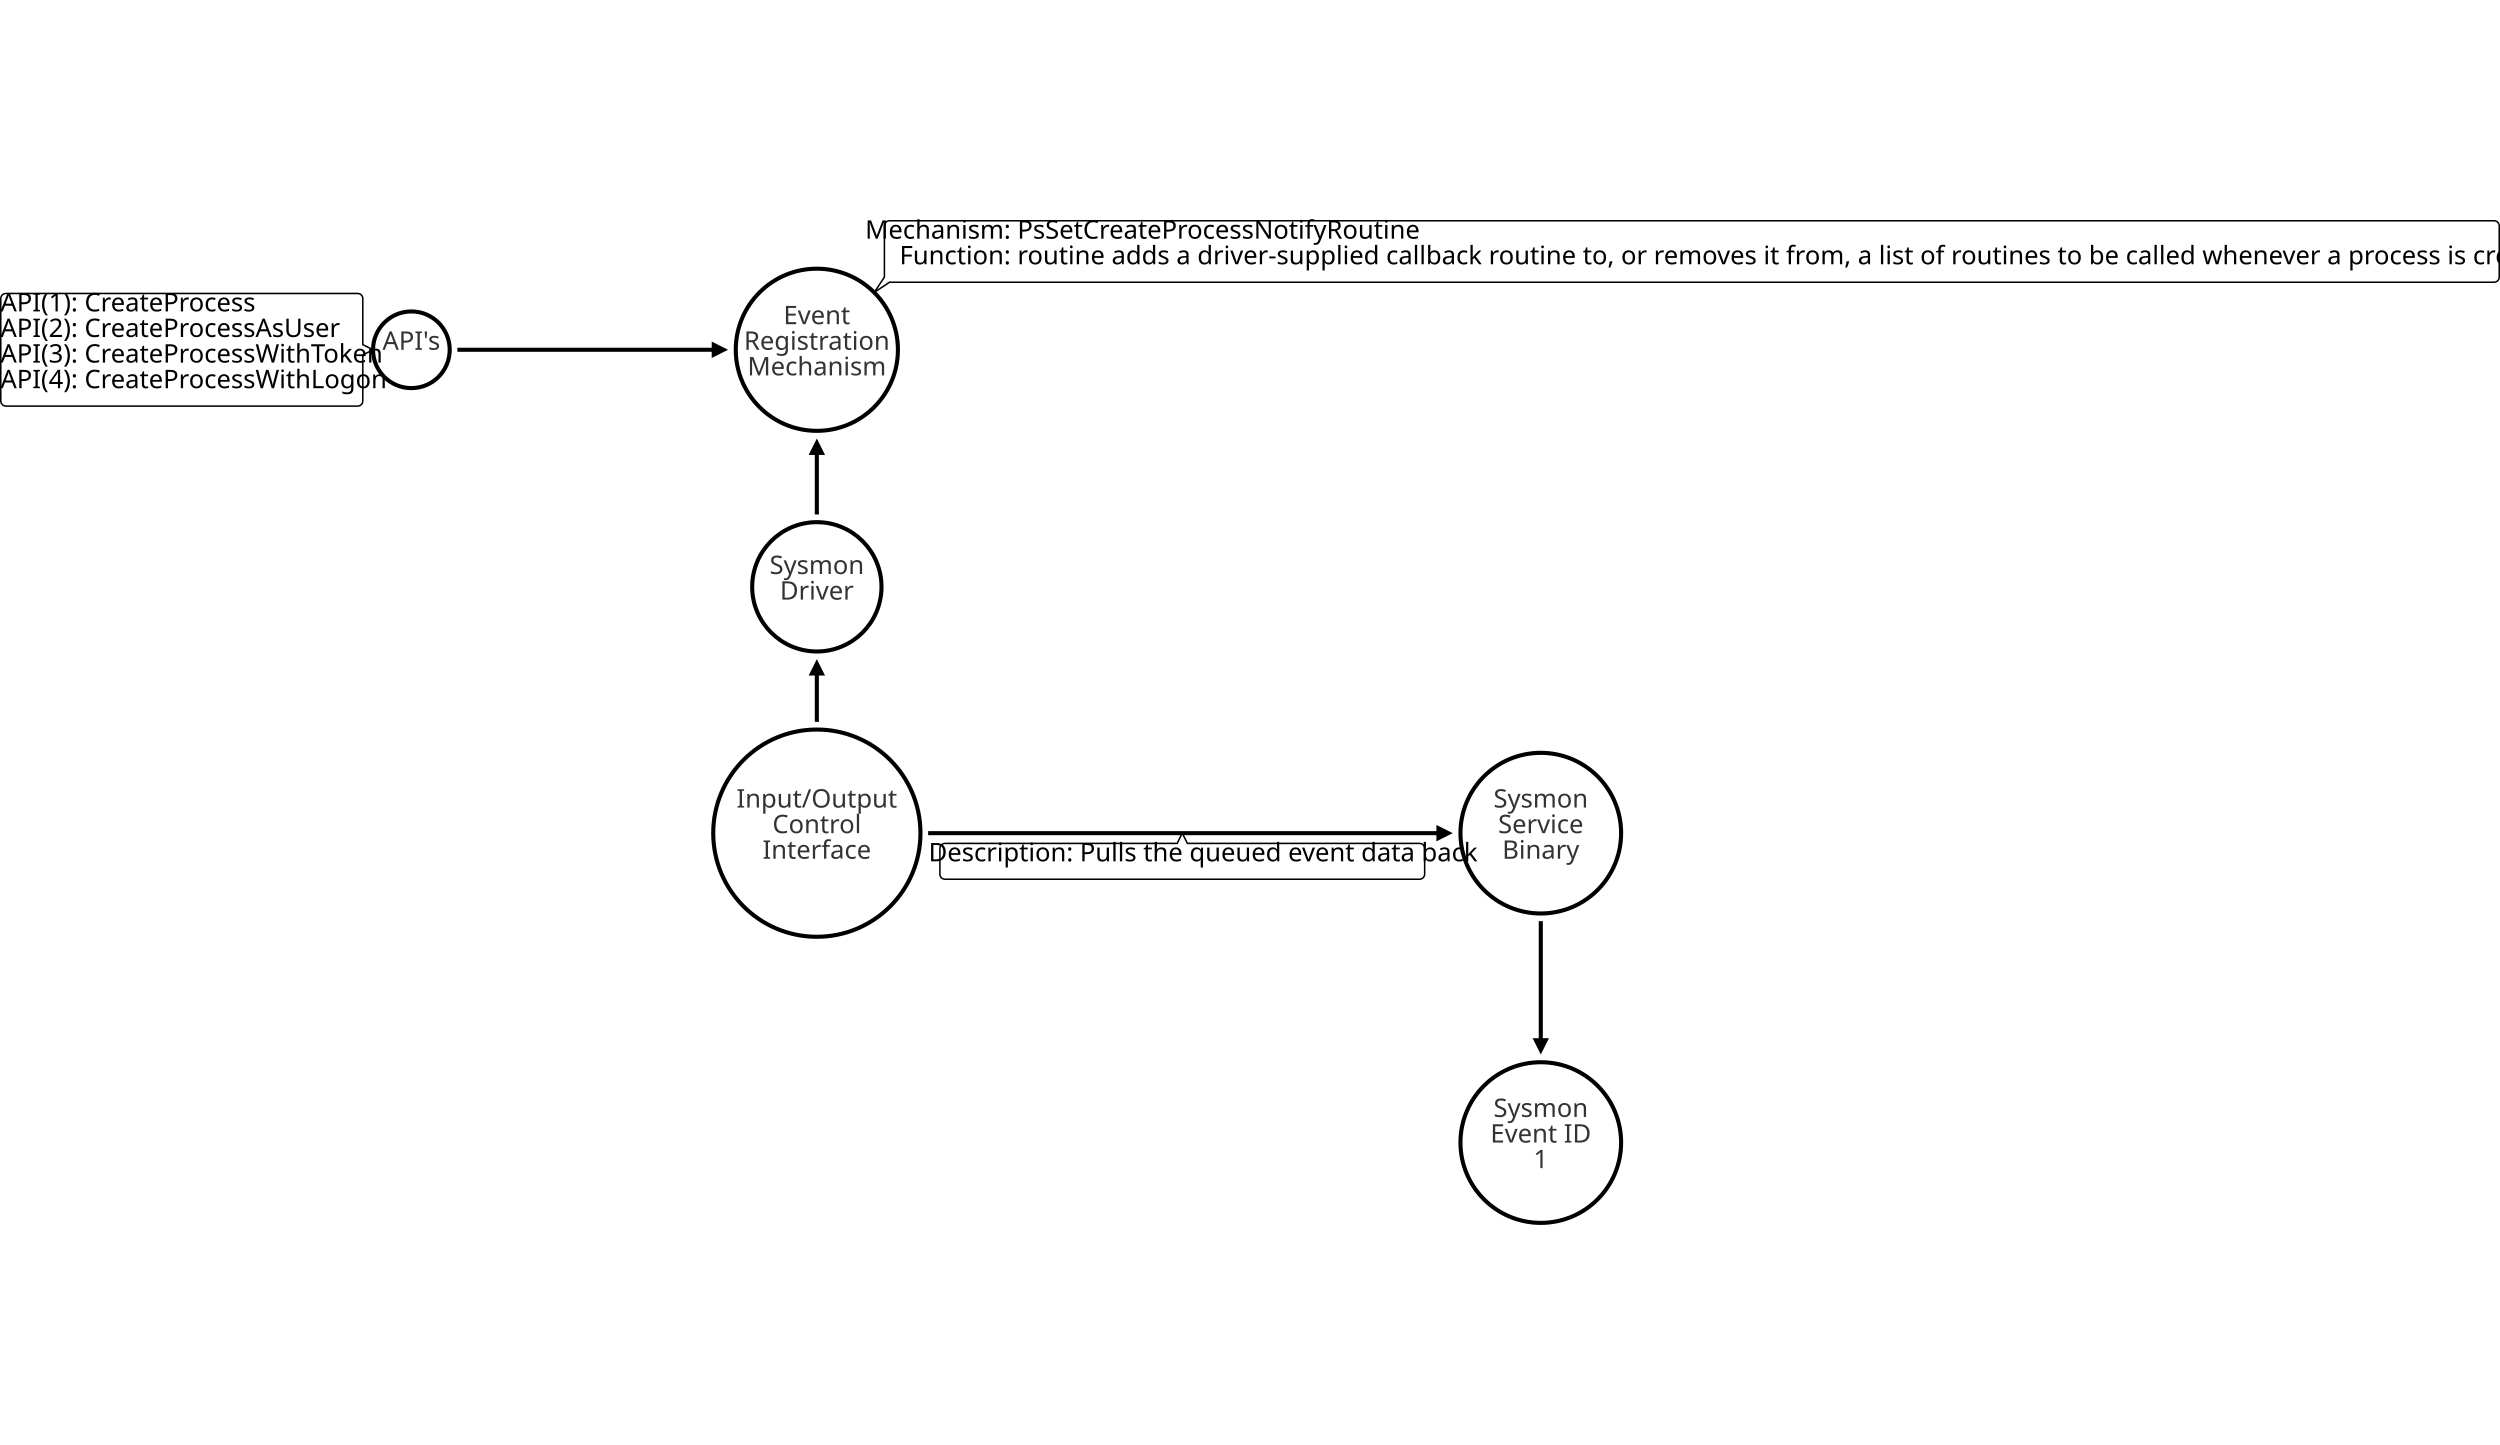
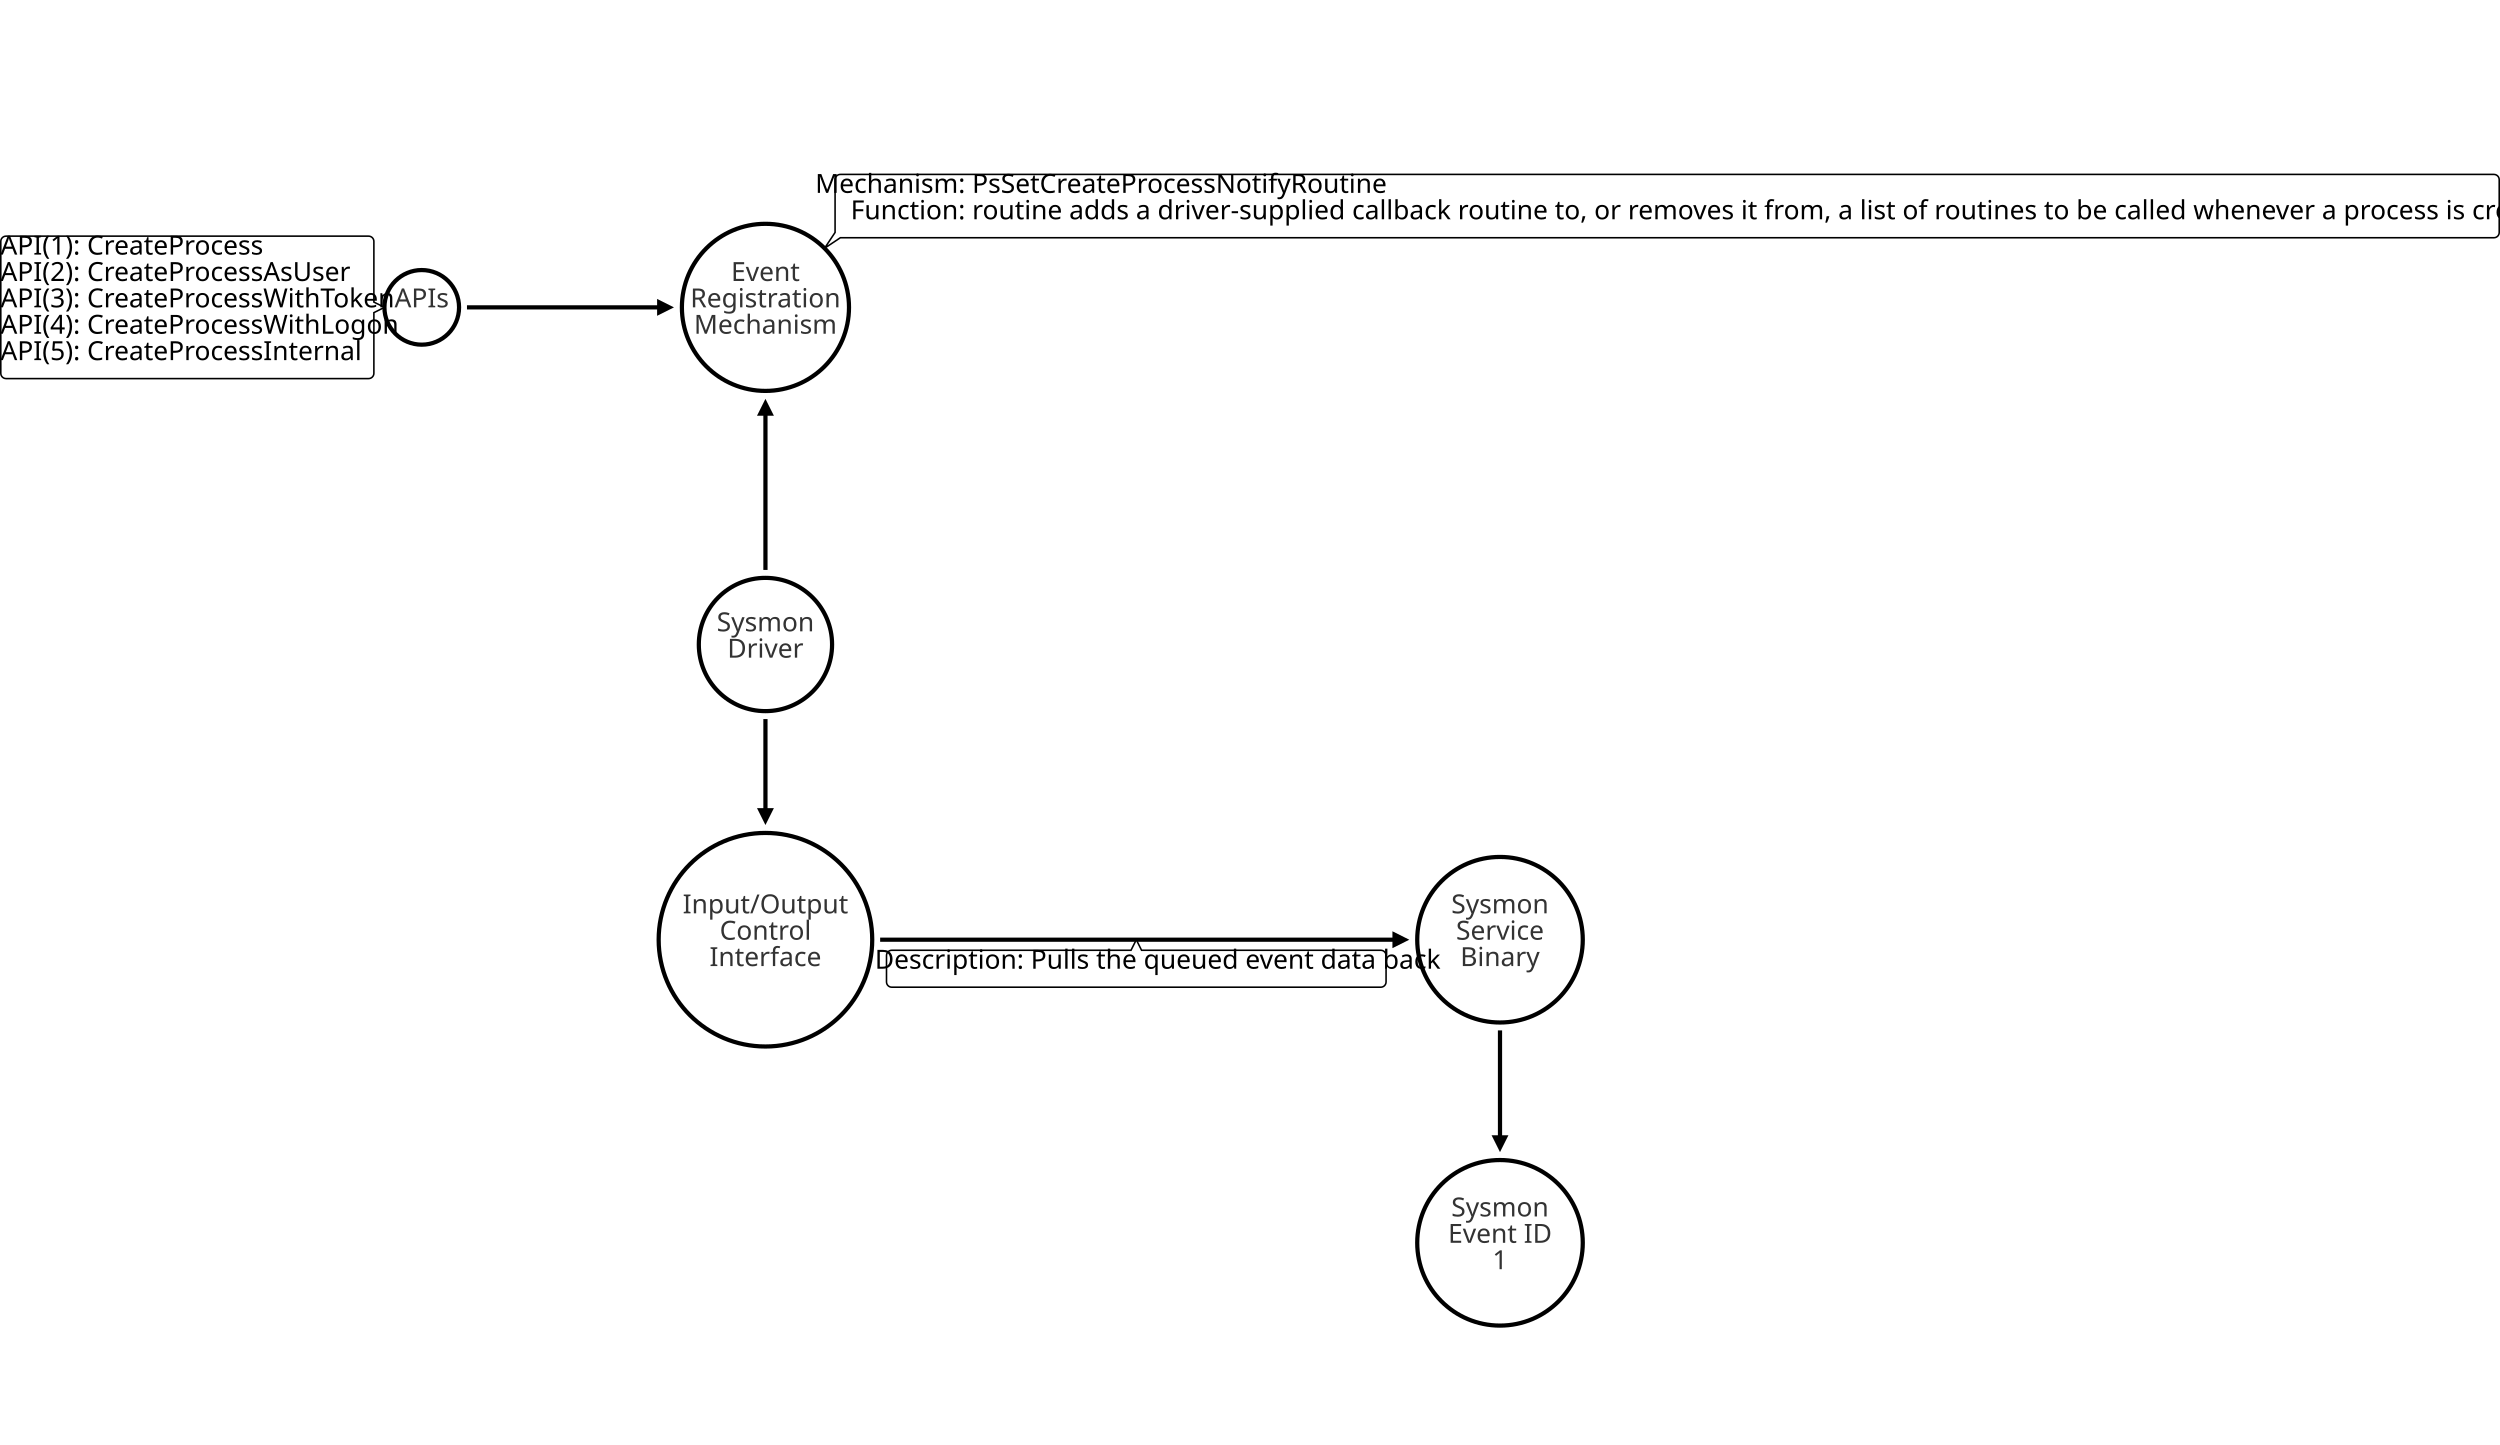
- <svg xmlns="http://www.w3.org/2000/svg" class="graphdiagram" viewBox="-1282.645 -895.824 4883.583 2822.594">
+ <svg xmlns="http://www.w3.org/2000/svg" class="graphdiagram" viewBox="-1093.456 521.767 4738.881 2738.961">
  <g class="layer relationships">
    <g class="related-pair">
-       <g class="relationship" transform="translate(-479.0472,-212.5596) rotate(0)">
-         <path class="relationship" d="M 89.891 4 L 586.67 4 L 586.67 16 L 618.67 0 L 586.67 -16 L 586.67 -4 L 89.891 -4 Z" fill="rgb(0, 0, 0)" stroke="rgb(51, 51, 51)" stroke-width="0px" />
+       <g class="relationship" transform="translate(-294.0186,1104.389) rotate(0)">
+         <path class="relationship" d="M 85.73 4 L 446.13 4 L 446.13 16 L 478.13 0 L 446.13 -16 L 446.13 -4 L 85.73 -4 Z" fill="rgb(0, 0, 0)" stroke="rgb(51, 51, 51)" stroke-width="0px" />
      </g>
    </g>
    <g class="related-pair">
-       <g class="relationship" transform="translate(313,250.5) rotate(-90)">
-         <path class="relationship" d="M 141.303 4 L 257.683 4 L 257.683 16 L 289.683 0 L 257.683 -16 L 257.683 -4 L 141.303 -4 Z" fill="rgb(0, 0, 0)" stroke="rgb(51, 51, 51)" stroke-width="0px" />
+       <g class="relationship" transform="translate(357.4879,1743.455) rotate(-90)">
+         <path class="relationship" d="M 141.303 4 L 433.689 4 L 433.689 16 L 465.689 0 L 433.689 -16 L 433.689 -4 L 141.303 -4 Z" fill="rgb(0, 0, 0)" stroke="rgb(51, 51, 51)" stroke-width="0px" />
      </g>
    </g>
    <g class="related-pair">
-       <g class="relationship" transform="translate(313,731.6982) rotate(-90)">
-         <path class="relationship" d="M 217.409 4 L 307.895 4 L 307.895 16 L 339.895 0 L 307.895 -16 L 307.895 -4 L 217.409 -4 Z" fill="rgb(0, 0, 0)" stroke="rgb(51, 51, 51)" stroke-width="0px" />
+       <g class="relationship" transform="translate(357.4879,1743.455) rotate(90)">
+         <path class="relationship" d="M 141.303 4 L 310.19 4 L 310.19 16 L 342.19 0 L 310.19 -16 L 310.19 -4 L 141.303 -4 Z" fill="rgb(0, 0, 0)" stroke="rgb(51, 51, 51)" stroke-width="0px" />
      </g>
    </g>
    <g class="related-pair">
-       <g class="relationship" transform="translate(313,731.6982) rotate(0)">
-         <path class="relationship" d="M 217.409 4 L 1210.271 4 L 1210.271 16 L 1242.271 0 L 1210.271 -16 L 1210.271 -4 L 217.409 -4 Z" fill="rgb(0, 0, 0)" stroke="rgb(51, 51, 51)" stroke-width="0px" />
+       <g class="relationship" transform="translate(357.4879,2303.054) rotate(0)">
+         <path class="relationship" d="M 217.409 4 L 1188.474 4 L 1188.474 16 L 1220.474 0 L 1188.474 -16 L 1188.474 -4 L 217.409 -4 Z" fill="rgb(0, 0, 0)" stroke="rgb(51, 51, 51)" stroke-width="0px" />
      </g>
    </g>
    <g class="related-pair">
-       <g class="relationship" transform="translate(1727.182,731.6982) rotate(90)">
-         <path class="relationship" d="M 171.911 4 L 400.474 4 L 400.474 16 L 432.474 0 L 400.474 -16 L 400.474 -4 L 171.911 -4 Z" fill="rgb(0, 0, 0)" stroke="rgb(51, 51, 51)" stroke-width="0px" />
+       <g class="relationship" transform="translate(1749.873,2303.054) rotate(90)">
+         <path class="relationship" d="M 171.911 4 L 370.63 4 L 370.63 16 L 402.63 0 L 370.63 -16 L 370.63 -4 L 171.911 -4 Z" fill="rgb(0, 0, 0)" stroke="rgb(51, 51, 51)" stroke-width="0px" />
      </g>
    </g>
  </g>
  <g class="layer nodes">
-     <circle class="node node-id-0" r="74.891" fill="rgb(255, 255, 255)" stroke="rgb(0, 0, 0)" stroke-width="8px" cx="-479.047" cy="-212.56" />
-     <circle class="node node-id-1" r="158.377" fill="rgb(255, 255, 255)" stroke="rgb(0, 0, 0)" stroke-width="8px" cx="313" cy="-212.56" />
-     <circle class="node node-id-2" r="126.303" fill="rgb(255, 255, 255)" stroke="rgb(0, 0, 0)" stroke-width="8px" cx="313" cy="250.5" />
-     <circle class="node node-id-3" r="202.409" fill="rgb(255, 255, 255)" stroke="rgb(0, 0, 0)" stroke-width="8px" cx="313" cy="731.698" />
-     <circle class="node node-id-4" r="156.911" fill="rgb(255, 255, 255)" stroke="rgb(0, 0, 0)" stroke-width="8px" cx="1727.182" cy="731.698" />
-     <circle class="node node-id-5" r="156.911" fill="rgb(255, 255, 255)" stroke="rgb(0, 0, 0)" stroke-width="8px" cx="1727.182" cy="1336.084" />
+     <circle class="node node-id-1" r="70.73" fill="rgb(255, 255, 255)" stroke="rgb(0, 0, 0)" stroke-width="8px" cx="-294.019" cy="1104.389" />
+     <circle class="node node-id-4" r="158.377" fill="rgb(255, 255, 255)" stroke="rgb(0, 0, 0)" stroke-width="8px" cx="357.488" cy="1104.389" />
+     <circle class="node node-id-5" r="126.303" fill="rgb(255, 255, 255)" stroke="rgb(0, 0, 0)" stroke-width="8px" cx="357.488" cy="1743.455" />
    <g class="caption">
-       <text class="caption node" text-anchor="middle" alignment-baseline="central" x="-479.047" y="-212.56" fill="rgb(51, 51, 51)" font-size="50px" font-family="&quot;Gill Sans&quot;, &quot;Gill Sans MT&quot;, Calibri, sans-serif">API's</text>
+       <text class="caption node" text-anchor="middle" alignment-baseline="central" x="-294.019" y="1104.389" fill="rgb(51, 51, 51)" font-size="50px" font-family="&quot;Gill Sans&quot;, &quot;Gill Sans MT&quot;, Calibri, sans-serif">APIs</text>
    </g>
    <g class="caption">
-       <text class="caption node" text-anchor="middle" alignment-baseline="central" x="313" y="-262.56" fill="rgb(51, 51, 51)" font-size="50px" font-family="&quot;Gill Sans&quot;, &quot;Gill Sans MT&quot;, Calibri, sans-serif">Event</text>
-       <text class="caption node" text-anchor="middle" alignment-baseline="central" x="313" y="-212.56" fill="rgb(51, 51, 51)" font-size="50px" font-family="&quot;Gill Sans&quot;, &quot;Gill Sans MT&quot;, Calibri, sans-serif">Registration</text>
-       <text class="caption node" text-anchor="middle" alignment-baseline="central" x="313" y="-162.56" fill="rgb(51, 51, 51)" font-size="50px" font-family="&quot;Gill Sans&quot;, &quot;Gill Sans MT&quot;, Calibri, sans-serif">Mechanism</text>
+       <text class="caption node" text-anchor="middle" alignment-baseline="central" x="357.488" y="1054.389" fill="rgb(51, 51, 51)" font-size="50px" font-family="&quot;Gill Sans&quot;, &quot;Gill Sans MT&quot;, Calibri, sans-serif">Event</text>
+       <text class="caption node" text-anchor="middle" alignment-baseline="central" x="357.488" y="1104.389" fill="rgb(51, 51, 51)" font-size="50px" font-family="&quot;Gill Sans&quot;, &quot;Gill Sans MT&quot;, Calibri, sans-serif">Registration</text>
+       <text class="caption node" text-anchor="middle" alignment-baseline="central" x="357.488" y="1154.389" fill="rgb(51, 51, 51)" font-size="50px" font-family="&quot;Gill Sans&quot;, &quot;Gill Sans MT&quot;, Calibri, sans-serif">Mechanism</text>
    </g>
    <g class="caption">
-       <text class="caption node" text-anchor="middle" alignment-baseline="central" x="313" y="225.5" fill="rgb(51, 51, 51)" font-size="50px" font-family="&quot;Gill Sans&quot;, &quot;Gill Sans MT&quot;, Calibri, sans-serif">Sysmon</text>
-       <text class="caption node" text-anchor="middle" alignment-baseline="central" x="313" y="275.5" fill="rgb(51, 51, 51)" font-size="50px" font-family="&quot;Gill Sans&quot;, &quot;Gill Sans MT&quot;, Calibri, sans-serif">Driver</text>
+       <text class="caption node" text-anchor="middle" alignment-baseline="central" x="357.488" y="1718.455" fill="rgb(51, 51, 51)" font-size="50px" font-family="&quot;Gill Sans&quot;, &quot;Gill Sans MT&quot;, Calibri, sans-serif">Sysmon</text>
+       <text class="caption node" text-anchor="middle" alignment-baseline="central" x="357.488" y="1768.455" fill="rgb(51, 51, 51)" font-size="50px" font-family="&quot;Gill Sans&quot;, &quot;Gill Sans MT&quot;, Calibri, sans-serif">Driver</text>
    </g>
+     <circle class="node node-id-5" r="202.409" fill="rgb(255, 255, 255)" stroke="rgb(0, 0, 0)" stroke-width="8px" cx="357.488" cy="2303.054" />
    <g class="caption">
-       <text class="caption node" text-anchor="middle" alignment-baseline="central" x="313" y="681.698" fill="rgb(51, 51, 51)" font-size="50px" font-family="&quot;Gill Sans&quot;, &quot;Gill Sans MT&quot;, Calibri, sans-serif">Input/Output</text>
-       <text class="caption node" text-anchor="middle" alignment-baseline="central" x="313" y="731.698" fill="rgb(51, 51, 51)" font-size="50px" font-family="&quot;Gill Sans&quot;, &quot;Gill Sans MT&quot;, Calibri, sans-serif">Control</text>
-       <text class="caption node" text-anchor="middle" alignment-baseline="central" x="313" y="781.698" fill="rgb(51, 51, 51)" font-size="50px" font-family="&quot;Gill Sans&quot;, &quot;Gill Sans MT&quot;, Calibri, sans-serif">Interface</text>
+       <text class="caption node" text-anchor="middle" alignment-baseline="central" x="357.488" y="2253.054" fill="rgb(51, 51, 51)" font-size="50px" font-family="&quot;Gill Sans&quot;, &quot;Gill Sans MT&quot;, Calibri, sans-serif">Input/Output</text>
+       <text class="caption node" text-anchor="middle" alignment-baseline="central" x="357.488" y="2303.054" fill="rgb(51, 51, 51)" font-size="50px" font-family="&quot;Gill Sans&quot;, &quot;Gill Sans MT&quot;, Calibri, sans-serif">Control</text>
+       <text class="caption node" text-anchor="middle" alignment-baseline="central" x="357.488" y="2353.054" fill="rgb(51, 51, 51)" font-size="50px" font-family="&quot;Gill Sans&quot;, &quot;Gill Sans MT&quot;, Calibri, sans-serif">Interface</text>
    </g>
+     <circle class="node node-id-6" r="156.911" fill="rgb(255, 255, 255)" stroke="rgb(0, 0, 0)" stroke-width="8px" cx="1749.873" cy="2303.054" />
    <g class="caption">
-       <text class="caption node" text-anchor="middle" alignment-baseline="central" x="1727.182" y="681.698" fill="rgb(51, 51, 51)" font-size="50px" font-family="&quot;Gill Sans&quot;, &quot;Gill Sans MT&quot;, Calibri, sans-serif">Sysmon</text>
-       <text class="caption node" text-anchor="middle" alignment-baseline="central" x="1727.182" y="731.698" fill="rgb(51, 51, 51)" font-size="50px" font-family="&quot;Gill Sans&quot;, &quot;Gill Sans MT&quot;, Calibri, sans-serif">Service</text>
-       <text class="caption node" text-anchor="middle" alignment-baseline="central" x="1727.182" y="781.698" fill="rgb(51, 51, 51)" font-size="50px" font-family="&quot;Gill Sans&quot;, &quot;Gill Sans MT&quot;, Calibri, sans-serif">Binary</text>
+       <text class="caption node" text-anchor="middle" alignment-baseline="central" x="1749.873" y="2253.054" fill="rgb(51, 51, 51)" font-size="50px" font-family="&quot;Gill Sans&quot;, &quot;Gill Sans MT&quot;, Calibri, sans-serif">Sysmon</text>
+       <text class="caption node" text-anchor="middle" alignment-baseline="central" x="1749.873" y="2303.054" fill="rgb(51, 51, 51)" font-size="50px" font-family="&quot;Gill Sans&quot;, &quot;Gill Sans MT&quot;, Calibri, sans-serif">Service</text>
+       <text class="caption node" text-anchor="middle" alignment-baseline="central" x="1749.873" y="2353.054" fill="rgb(51, 51, 51)" font-size="50px" font-family="&quot;Gill Sans&quot;, &quot;Gill Sans MT&quot;, Calibri, sans-serif">Binary</text>
    </g>
+     <circle class="node node-id-7" r="156.911" fill="rgb(255, 255, 255)" stroke="rgb(0, 0, 0)" stroke-width="8px" cx="1749.873" cy="2877.595" />
    <g class="caption">
-       <text class="caption node" text-anchor="middle" alignment-baseline="central" x="1727.182" y="1286.084" fill="rgb(51, 51, 51)" font-size="50px" font-family="&quot;Gill Sans&quot;, &quot;Gill Sans MT&quot;, Calibri, sans-serif">Sysmon</text>
-       <text class="caption node" text-anchor="middle" alignment-baseline="central" x="1727.182" y="1336.084" fill="rgb(51, 51, 51)" font-size="50px" font-family="&quot;Gill Sans&quot;, &quot;Gill Sans MT&quot;, Calibri, sans-serif">Event ID</text>
-       <text class="caption node" text-anchor="middle" alignment-baseline="central" x="1727.182" y="1386.084" fill="rgb(51, 51, 51)" font-size="50px" font-family="&quot;Gill Sans&quot;, &quot;Gill Sans MT&quot;, Calibri, sans-serif">1</text>
+       <text class="caption node" text-anchor="middle" alignment-baseline="central" x="1749.873" y="2827.595" fill="rgb(51, 51, 51)" font-size="50px" font-family="&quot;Gill Sans&quot;, &quot;Gill Sans MT&quot;, Calibri, sans-serif">Sysmon</text>
+       <text class="caption node" text-anchor="middle" alignment-baseline="central" x="1749.873" y="2877.595" fill="rgb(51, 51, 51)" font-size="50px" font-family="&quot;Gill Sans&quot;, &quot;Gill Sans MT&quot;, Calibri, sans-serif">Event ID</text>
+       <text class="caption node" text-anchor="middle" alignment-baseline="central" x="1749.873" y="2927.595" fill="rgb(51, 51, 51)" font-size="50px" font-family="&quot;Gill Sans&quot;, &quot;Gill Sans MT&quot;, Calibri, sans-serif">1</text>
    </g>
  </g>
  <g class="layer properties">
-     <g class="speech-bubble node-speech-bubble" transform="translate(-553.938,-212.5596) ">
-       <path class="speech-bubble-outline" transform="scale(-1,1) " d="M 0 0 L 20 -10 L 20 -100 A 10 10 0 0 1 30 -110 L 717.207 -110 A 10 10 0 0 1 727.207 -100 L 727.207 100 A 10 10 0 0 1 717.207 110 L 30 110 A 10 10 0 0 1 20 100 L 20 10 Z" fill="rgb(255, 255, 255)" stroke="rgb(0, 0, 0)" stroke-width="3px" />
-       <text class="speech-bubble-content property-key" x="-563.691" y="-75" alignment-baseline="central" text-anchor="end" font-size="50px" font-family="&quot;Gill Sans&quot;, &quot;Gill Sans MT&quot;, Calibri, sans-serif" xml:space="preserve">API(1): </text>
-       <text class="speech-bubble-content property-key" x="-563.691" y="-25" alignment-baseline="central" text-anchor="end" font-size="50px" font-family="&quot;Gill Sans&quot;, &quot;Gill Sans MT&quot;, Calibri, sans-serif" xml:space="preserve">API(2): </text>
-       <text class="speech-bubble-content property-key" x="-563.691" y="25" alignment-baseline="central" text-anchor="end" font-size="50px" font-family="&quot;Gill Sans&quot;, &quot;Gill Sans MT&quot;, Calibri, sans-serif" xml:space="preserve">API(3): </text>
-       <text class="speech-bubble-content property-key" x="-563.691" y="75" alignment-baseline="central" text-anchor="end" font-size="50px" font-family="&quot;Gill Sans&quot;, &quot;Gill Sans MT&quot;, Calibri, sans-serif" xml:space="preserve">API(4): </text>
-       <text class="speech-bubble-content property-value" x="-563.691" y="-75" alignment-baseline="central" font-size="50px" font-family="&quot;Gill Sans&quot;, &quot;Gill Sans MT&quot;, Calibri, sans-serif">CreateProcess</text>
-       <text class="speech-bubble-content property-value" x="-563.691" y="-25" alignment-baseline="central" font-size="50px" font-family="&quot;Gill Sans&quot;, &quot;Gill Sans MT&quot;, Calibri, sans-serif">CreateProcessAsUser</text>
-       <text class="speech-bubble-content property-value" x="-563.691" y="25" alignment-baseline="central" font-size="50px" font-family="&quot;Gill Sans&quot;, &quot;Gill Sans MT&quot;, Calibri, sans-serif">CreateProcessWithToken</text>
-       <text class="speech-bubble-content property-value" x="-563.691" y="75" alignment-baseline="central" font-size="50px" font-family="&quot;Gill Sans&quot;, &quot;Gill Sans MT&quot;, Calibri, sans-serif">CreateProcessWithLogon</text>
+     <g class="speech-bubble node-speech-bubble" transform="translate(-364.7488,1104.389) ">
+       <path class="speech-bubble-outline" transform="scale(-1,1) " d="M 0 0 L 20 -10 L 20 -125 A 10 10 0 0 1 30 -135 L 717.207 -135 A 10 10 0 0 1 727.207 -125 L 727.207 125 A 10 10 0 0 1 717.207 135 L 30 135 A 10 10 0 0 1 20 125 L 20 10 Z" fill="rgb(255, 255, 255)" stroke="rgb(0, 0, 0)" stroke-width="3px" />
+       <text class="speech-bubble-content property-key" x="-563.691" y="-100" alignment-baseline="central" text-anchor="end" font-size="50px" font-family="&quot;Gill Sans&quot;, &quot;Gill Sans MT&quot;, Calibri, sans-serif" xml:space="preserve">API(1): </text>
+       <text class="speech-bubble-content property-key" x="-563.691" y="-50" alignment-baseline="central" text-anchor="end" font-size="50px" font-family="&quot;Gill Sans&quot;, &quot;Gill Sans MT&quot;, Calibri, sans-serif" xml:space="preserve">API(2): </text>
+       <text class="speech-bubble-content property-key" x="-563.691" y="0" alignment-baseline="central" text-anchor="end" font-size="50px" font-family="&quot;Gill Sans&quot;, &quot;Gill Sans MT&quot;, Calibri, sans-serif" xml:space="preserve">API(3): </text>
+       <text class="speech-bubble-content property-key" x="-563.691" y="50" alignment-baseline="central" text-anchor="end" font-size="50px" font-family="&quot;Gill Sans&quot;, &quot;Gill Sans MT&quot;, Calibri, sans-serif" xml:space="preserve">API(4): </text>
+       <text class="speech-bubble-content property-key" x="-563.691" y="100" alignment-baseline="central" text-anchor="end" font-size="50px" font-family="&quot;Gill Sans&quot;, &quot;Gill Sans MT&quot;, Calibri, sans-serif" xml:space="preserve">API(5): </text>
+       <text class="speech-bubble-content property-value" x="-563.691" y="-100" alignment-baseline="central" font-size="50px" font-family="&quot;Gill Sans&quot;, &quot;Gill Sans MT&quot;, Calibri, sans-serif">CreateProcess</text>
+       <text class="speech-bubble-content property-value" x="-563.691" y="-50" alignment-baseline="central" font-size="50px" font-family="&quot;Gill Sans&quot;, &quot;Gill Sans MT&quot;, Calibri, sans-serif">CreateProcessAsUser</text>
+       <text class="speech-bubble-content property-value" x="-563.691" y="0" alignment-baseline="central" font-size="50px" font-family="&quot;Gill Sans&quot;, &quot;Gill Sans MT&quot;, Calibri, sans-serif">CreateProcessWithToken</text>
+       <text class="speech-bubble-content property-value" x="-563.691" y="50" alignment-baseline="central" font-size="50px" font-family="&quot;Gill Sans&quot;, &quot;Gill Sans MT&quot;, Calibri, sans-serif">CreateProcessWithLogon</text>
+       <text class="speech-bubble-content property-value" x="-563.691" y="100" alignment-baseline="central" font-size="50px" font-family="&quot;Gill Sans&quot;, &quot;Gill Sans MT&quot;, Calibri, sans-serif">CreateProcessInternal</text>
    </g>
-     <g class="speech-bubble node-speech-bubble" transform="translate(424.9893,-324.5489) ">
+     <g class="speech-bubble node-speech-bubble" transform="translate(469.4772,992.4001) ">
      <path class="speech-bubble-outline" transform="scale(1,-1) " d="M 0 0 L 30 20 L 3164.448 20 A 10 10 0 0 1 3174.448 30 L 3174.448 130 A 10 10 0 0 1 3164.448 140 L 30 140 A 10 10 0 0 1 20 130 L 20 30 Z" fill="rgb(255, 255, 255)" stroke="rgb(0, 0, 0)" stroke-width="3px" />
      <text class="speech-bubble-content property-key" x="279.829" y="-105" alignment-baseline="central" text-anchor="end" font-size="50px" font-family="&quot;Gill Sans&quot;, &quot;Gill Sans MT&quot;, Calibri, sans-serif" xml:space="preserve">Mechanism: </text>
      <text class="speech-bubble-content property-key" x="279.829" y="-55" alignment-baseline="central" text-anchor="end" font-size="50px" font-family="&quot;Gill Sans&quot;, &quot;Gill Sans MT&quot;, Calibri, sans-serif" xml:space="preserve">Function: </text>
      <text class="speech-bubble-content property-value" x="279.829" y="-105" alignment-baseline="central" font-size="50px" font-family="&quot;Gill Sans&quot;, &quot;Gill Sans MT&quot;, Calibri, sans-serif">PsSetCreateProcessNotifyRoutine</text>
      <text class="speech-bubble-content property-value" x="279.829" y="-55" alignment-baseline="central" font-size="50px" font-family="&quot;Gill Sans&quot;, &quot;Gill Sans MT&quot;, Calibri, sans-serif">routine adds a driver-supplied callback routine to, or removes it from, a list of routines to be called whenever a process is created or deleted.</text>
    </g>
-     <g class="speech-bubble relationship-speech-bubble" transform="translate(1026.84,731.6982) ">
+     <g class="speech-bubble relationship-speech-bubble" transform="translate(1060.429,2303.054) ">
      <path class="speech-bubble-outline" transform="scale(1,1) " d="M 0 0 L -10 20 L -463.477 20 A 10 10 0 0 0 -473.477 30 L -473.477 80 A 10 10 0 0 0 -463.477 90 L 463.477 90 A 10 10 0 0 0 473.477 80 L 473.477 30 A 10 10 0 0 0 463.477 20 L 10 20 Z" fill="rgb(255, 255, 255)" stroke="rgb(0, 0, 0)" stroke-width="3px" />
      <text class="speech-bubble-content property-key" x="-200.073" y="55" alignment-baseline="central" text-anchor="end" font-size="50px" font-family="&quot;Gill Sans&quot;, &quot;Gill Sans MT&quot;, Calibri, sans-serif" xml:space="preserve">Description: </text>
      <text class="speech-bubble-content property-value" x="-200.073" y="55" alignment-baseline="central" font-size="50px" font-family="&quot;Gill Sans&quot;, &quot;Gill Sans MT&quot;, Calibri, sans-serif">Pulls the queued event data back</text>
    </g>
  </g>
  <g class="layer overlay">
-     <circle class="node overlay" r="78.891" stroke="none" fill="rgba(255, 255, 255, 0)" cx="-479.047" cy="-212.56" />
-     <circle class="node ring" r="83.891" fill="none" stroke="rgba(255, 255, 255, 0)" stroke-width="10px" cx="-479.047" cy="-212.56" />
-     <circle class="node overlay" r="162.377" stroke="none" fill="rgba(255, 255, 255, 0)" cx="313" cy="-212.56" />
-     <circle class="node ring" r="167.377" fill="none" stroke="rgba(255, 255, 255, 0)" stroke-width="10px" cx="313" cy="-212.56" />
-     <path class="relationship overlay" fill="rgba(255, 255, 255, 0)" stroke="rgba(255, 255, 255, 0)" stroke-width="10px" transform="translate(-479.0472,-212.5596) rotate(0)" d="M 89.891 4 L 586.67 4 L 586.67 16 L 618.67 0 L 586.67 -16 L 586.67 -4 L 89.891 -4 Z" />
-     <circle class="node overlay" r="130.303" stroke="none" fill="rgba(255, 255, 255, 0)" cx="313" cy="250.5" />
-     <circle class="node ring" r="135.303" fill="none" stroke="rgba(255, 255, 255, 0)" stroke-width="10px" cx="313" cy="250.5" />
-     <path class="relationship overlay" fill="rgba(255, 255, 255, 0)" stroke="rgba(255, 255, 255, 0)" stroke-width="10px" transform="translate(313,250.5) rotate(-90)" d="M 141.303 4 L 257.683 4 L 257.683 16 L 289.683 0 L 257.683 -16 L 257.683 -4 L 141.303 -4 Z" />
-     <circle class="node overlay" r="206.409" stroke="none" fill="rgba(255, 255, 255, 0)" cx="313" cy="731.698" />
-     <circle class="node ring" r="211.409" fill="none" stroke="rgba(255, 255, 255, 0)" stroke-width="10px" cx="313" cy="731.698" />
-     <path class="relationship overlay" fill="rgba(255, 255, 255, 0)" stroke="rgba(255, 255, 255, 0)" stroke-width="10px" transform="translate(313,731.6982) rotate(-90)" d="M 217.409 4 L 307.895 4 L 307.895 16 L 339.895 0 L 307.895 -16 L 307.895 -4 L 217.409 -4 Z" />
-     <circle class="node overlay" r="160.911" stroke="none" fill="rgba(255, 255, 255, 0)" cx="1727.182" cy="731.698" />
-     <circle class="node ring" r="165.911" fill="none" stroke="rgba(255, 255, 255, 0)" stroke-width="10px" cx="1727.182" cy="731.698" />
-     <path class="relationship overlay" fill="rgba(255, 255, 255, 0)" stroke="rgba(255, 255, 255, 0)" stroke-width="10px" transform="translate(313,731.6982) rotate(0)" d="M 217.409 4 L 1210.271 4 L 1210.271 16 L 1242.271 0 L 1210.271 -16 L 1210.271 -4 L 217.409 -4 Z" />
-     <circle class="node overlay" r="160.911" stroke="none" fill="rgba(255, 255, 255, 0)" cx="1727.182" cy="1336.084" />
-     <circle class="node ring" r="165.911" fill="none" stroke="rgba(255, 255, 255, 0)" stroke-width="10px" cx="1727.182" cy="1336.084" />
-     <path class="relationship overlay" fill="rgba(255, 255, 255, 0)" stroke="rgba(255, 255, 255, 0)" stroke-width="10px" transform="translate(1727.182,731.6982) rotate(90)" d="M 171.911 4 L 400.474 4 L 400.474 16 L 432.474 0 L 400.474 -16 L 400.474 -4 L 171.911 -4 Z" />
+     <circle class="node overlay" r="74.73" stroke="none" fill="rgba(255, 255, 255, 0)" cx="-294.019" cy="1104.389" />
+     <circle class="node overlay" r="162.377" stroke="none" fill="rgba(255, 255, 255, 0)" cx="357.488" cy="1104.389" />
+     <circle class="node overlay" r="130.303" stroke="none" fill="rgba(255, 255, 255, 0)" cx="357.488" cy="1743.455" />
+     <circle class="node ring" r="79.73" fill="none" stroke="rgba(255, 255, 255, 0)" stroke-width="10px" cx="-294.019" cy="1104.389" />
+     <circle class="node ring" r="167.377" fill="none" stroke="rgba(255, 255, 255, 0)" stroke-width="10px" cx="357.488" cy="1104.389" />
+     <circle class="node ring" r="135.303" fill="none" stroke="rgba(255, 255, 255, 0)" stroke-width="10px" cx="357.488" cy="1743.455" />
+     <path class="relationship overlay" fill="rgba(255, 255, 255, 0)" stroke="rgba(255, 255, 255, 0)" stroke-width="10px" transform="translate(-294.0186,1104.389) rotate(0)" d="M 85.73 4 L 446.13 4 L 446.13 16 L 478.13 0 L 446.13 -16 L 446.13 -4 L 85.73 -4 Z" />
+     <path class="relationship overlay" fill="rgba(255, 255, 255, 0)" stroke="rgba(255, 255, 255, 0)" stroke-width="10px" transform="translate(357.4879,1743.455) rotate(-90)" d="M 141.303 4 L 433.689 4 L 433.689 16 L 465.689 0 L 433.689 -16 L 433.689 -4 L 141.303 -4 Z" />
+     <circle class="node overlay" r="206.409" stroke="none" fill="rgba(255, 255, 255, 0)" cx="357.488" cy="2303.054" />
+     <circle class="node ring" r="211.409" fill="none" stroke="rgba(255, 255, 255, 0)" stroke-width="10px" cx="357.488" cy="2303.054" />
+     <path class="relationship overlay" fill="rgba(255, 255, 255, 0)" stroke="rgba(255, 255, 255, 0)" stroke-width="10px" transform="translate(357.4879,1743.455) rotate(90)" d="M 141.303 4 L 310.19 4 L 310.19 16 L 342.19 0 L 310.19 -16 L 310.19 -4 L 141.303 -4 Z" />
+     <circle class="node overlay" r="160.911" stroke="none" fill="rgba(255, 255, 255, 0)" cx="1749.873" cy="2303.054" />
+     <circle class="node ring" r="165.911" fill="none" stroke="rgba(255, 255, 255, 0)" stroke-width="10px" cx="1749.873" cy="2303.054" />
+     <path class="relationship overlay" fill="rgba(255, 255, 255, 0)" stroke="rgba(255, 255, 255, 0)" stroke-width="10px" transform="translate(357.4879,2303.054) rotate(0)" d="M 217.409 4 L 1188.474 4 L 1188.474 16 L 1220.474 0 L 1188.474 -16 L 1188.474 -4 L 217.409 -4 Z" />
+     <circle class="node overlay" r="160.911" stroke="none" fill="rgba(255, 255, 255, 0)" cx="1749.873" cy="2877.595" />
+     <circle class="node ring" r="165.911" fill="none" stroke="rgba(255, 255, 255, 0)" stroke-width="10px" cx="1749.873" cy="2877.595" />
+     <path class="relationship overlay" fill="rgba(255, 255, 255, 0)" stroke="rgba(255, 255, 255, 0)" stroke-width="10px" transform="translate(1749.873,2303.054) rotate(90)" d="M 171.911 4 L 370.63 4 L 370.63 16 L 402.63 0 L 370.63 -16 L 370.63 -4 L 171.911 -4 Z" />
  </g>
</svg>
